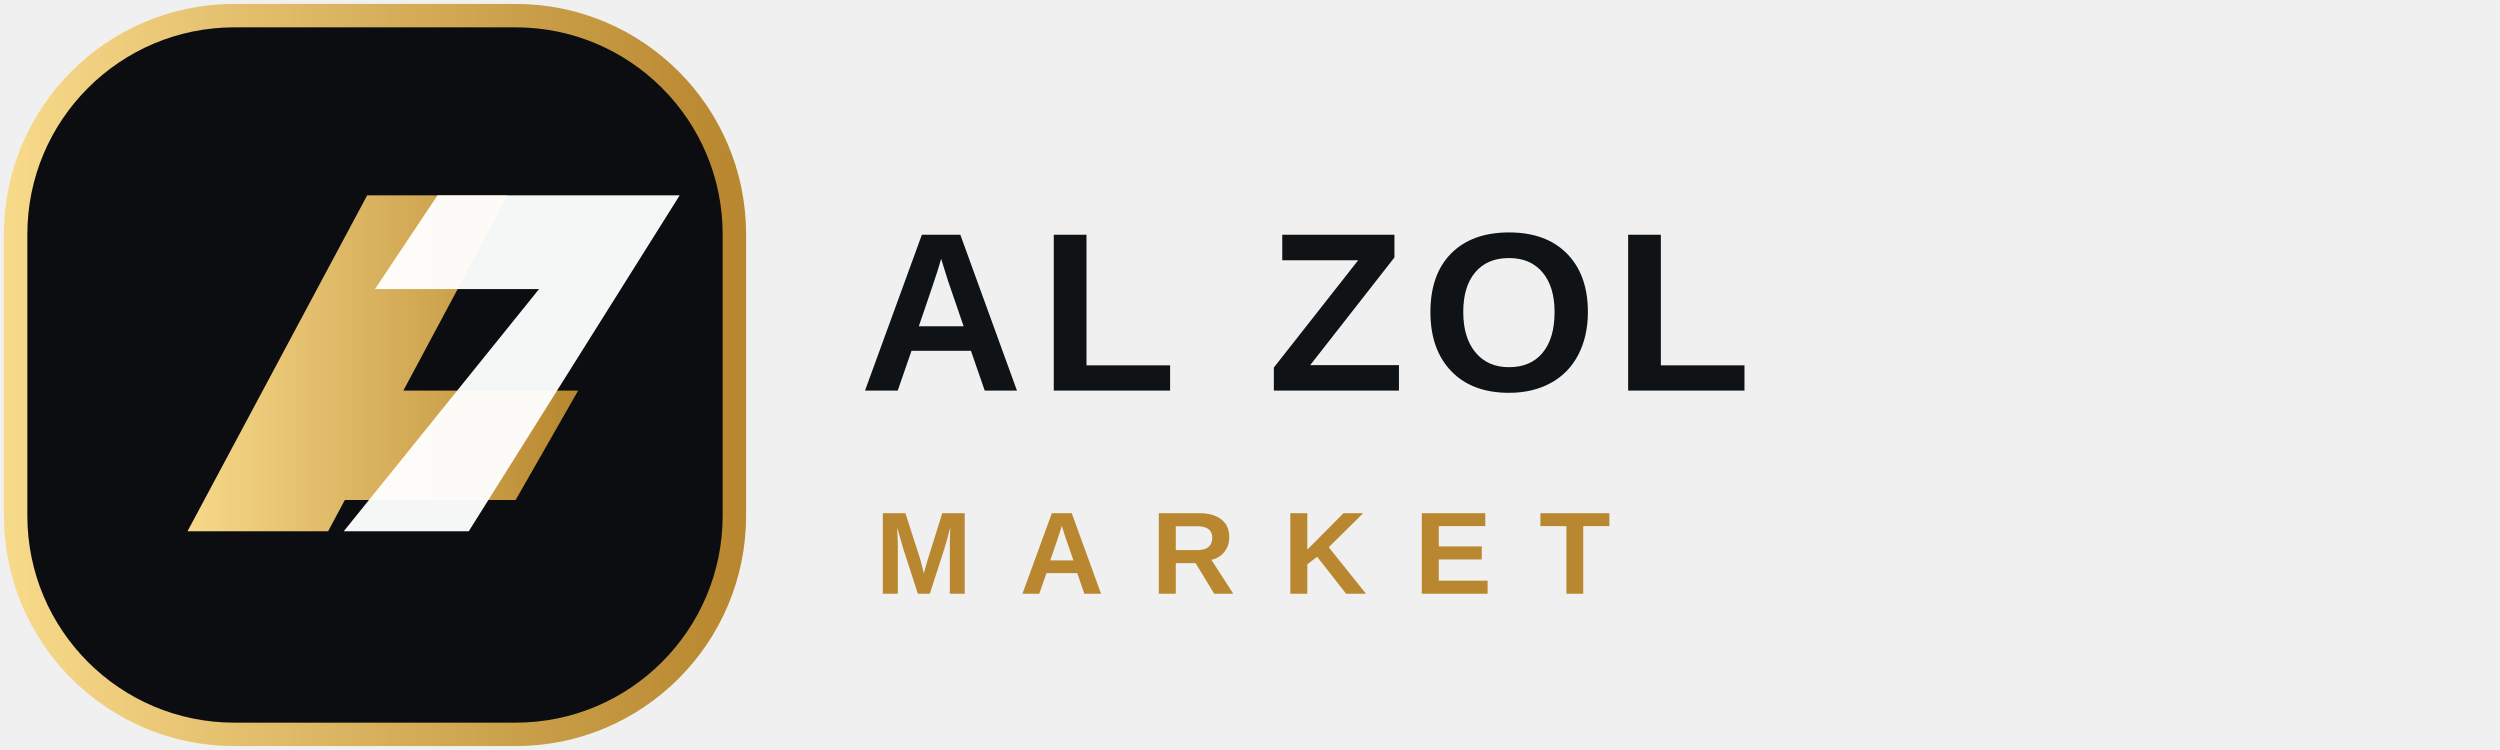
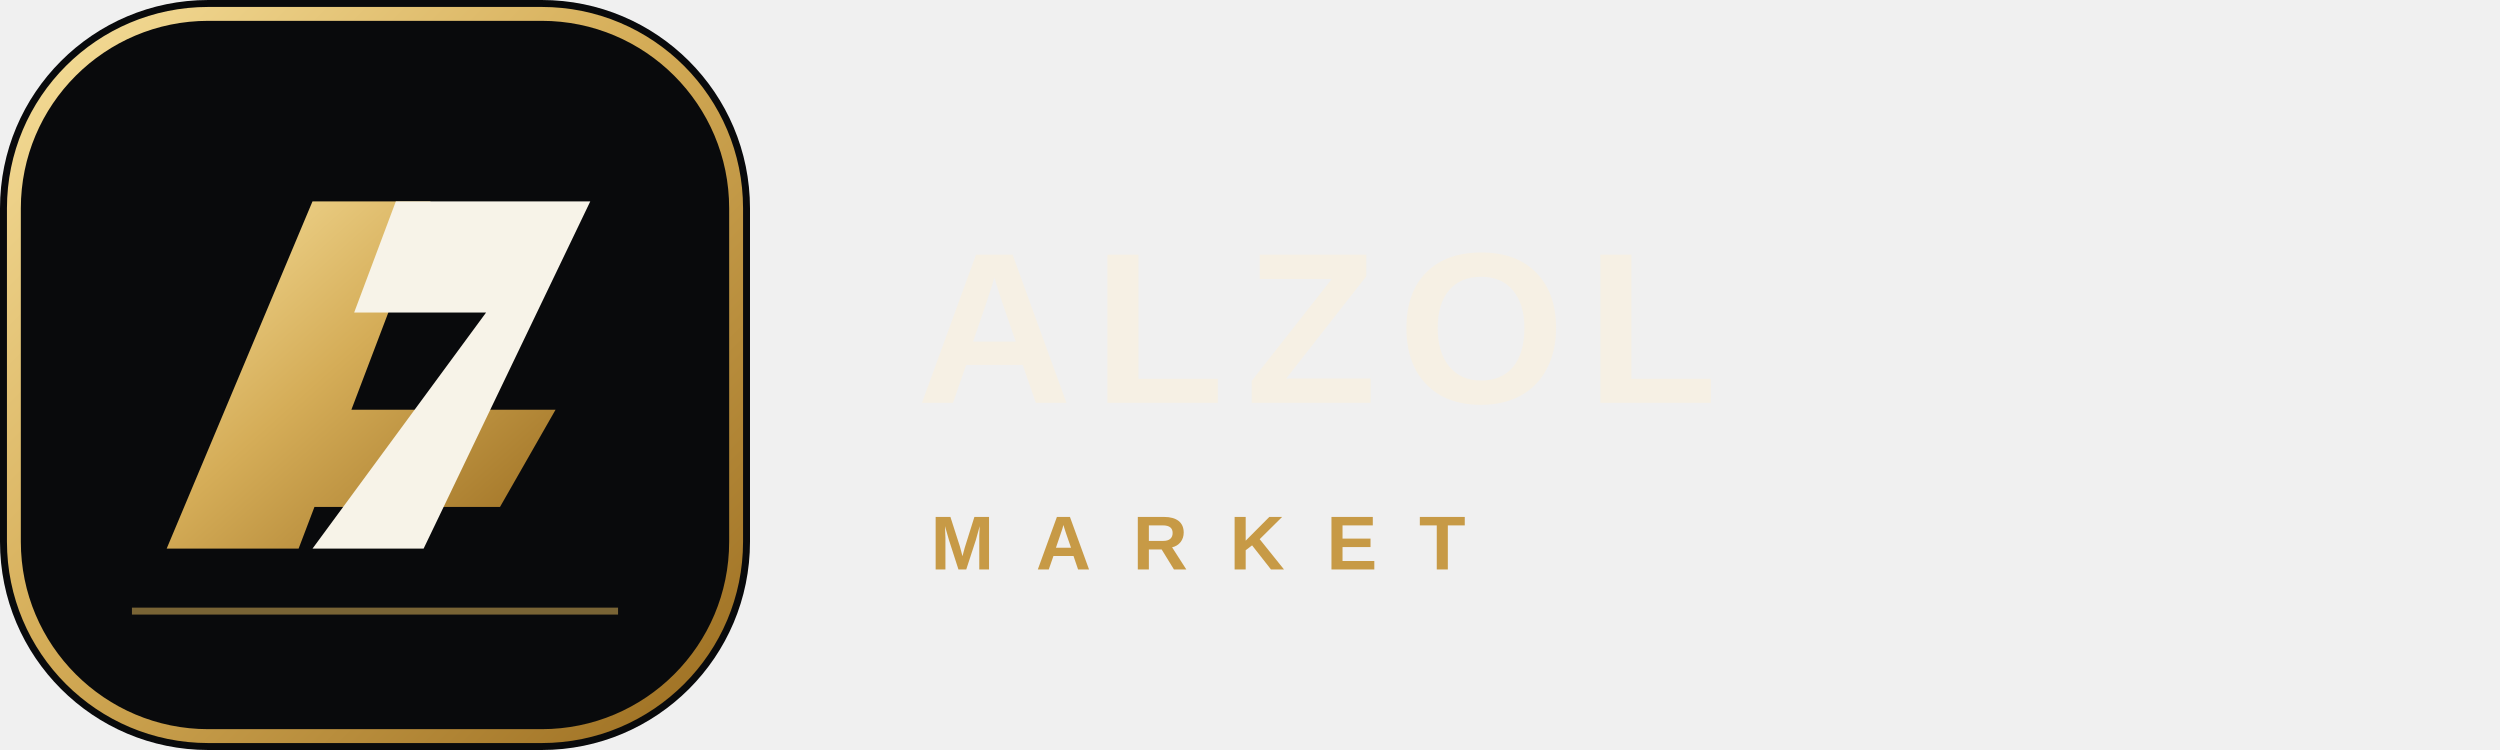
- <svg xmlns="http://www.w3.org/2000/svg" viewBox="0 0 320 96" role="img" aria-labelledby="title desc">
+ <svg xmlns="http://www.w3.org/2000/svg" viewBox="0 0 360 108" role="img" aria-labelledby="title desc">
  <defs>
-     <linearGradient id="g" x1="0" x2="1">
-       <stop stop-color="#f7d98a" />
-       <stop offset="1" stop-color="#b8872f" />
+     <linearGradient id="gold" x1="0" y1="0" x2="1" y2="1">
+       <stop stop-color="#f6df9b" />
+       <stop offset=".45" stop-color="#d5ad58" />
+       <stop offset="1" stop-color="#9b6d20" />
    </linearGradient>
+     <filter id="glow">
+       <feGaussianBlur stdDeviation="2.5" result="b" />
+       <feMerge>
+         <feMergeNode in="b" />
+         <feMergeNode in="SourceGraphic" />
+       </feMerge>
+     </filter>
  </defs>
-   <rect x="2" y="2" width="92" height="92" rx="28" fill="#0b0d10" stroke="url(#g)" stroke-width="3" />
-   <path d="M24 68 47 25h18L42 68h-18Zm25-18h25l-8 14H41Z" fill="url(#g)" />
-   <path d="M56 25h31L60 68H44l25-31H48Z" fill="#fff" opacity=".96" />
-   <text x="110" y="50" fill="#101316" font-family="Arial,sans-serif" font-size="29" font-weight="900" letter-spacing="2">AL ZOL</text>
-   <text x="112" y="76" fill="#b8872f" font-family="Arial,sans-serif" font-size="15" font-weight="800" letter-spacing="6">MARKET</text>
+   <rect width="108" height="108" rx="30" fill="#090a0c" />
+   <rect x="2" y="2" width="104" height="104" rx="28" fill="none" stroke="url(#gold)" stroke-width="2" />
+   <path d="M24 79 45 29h17L43 79H24Zm24-20h32L72 73H43Z" fill="url(#gold)" />
+   <path d="M57 29h28L61 79H45l25-34H51Z" fill="#f7f3e8" />
+   <path d="M19 88h70" stroke="#d5ad58" stroke-width="1" opacity=".55" />
+   <text x="132" y="58" fill="#f6f0e4" font-family="Arial,sans-serif" font-size="31" font-weight="900" letter-spacing="3">ALZOL</text>
+   <text x="134" y="82" fill="#c79a46" font-family="Arial,sans-serif" font-size="11" font-weight="800" letter-spacing="6">MARKET</text>
</svg>
